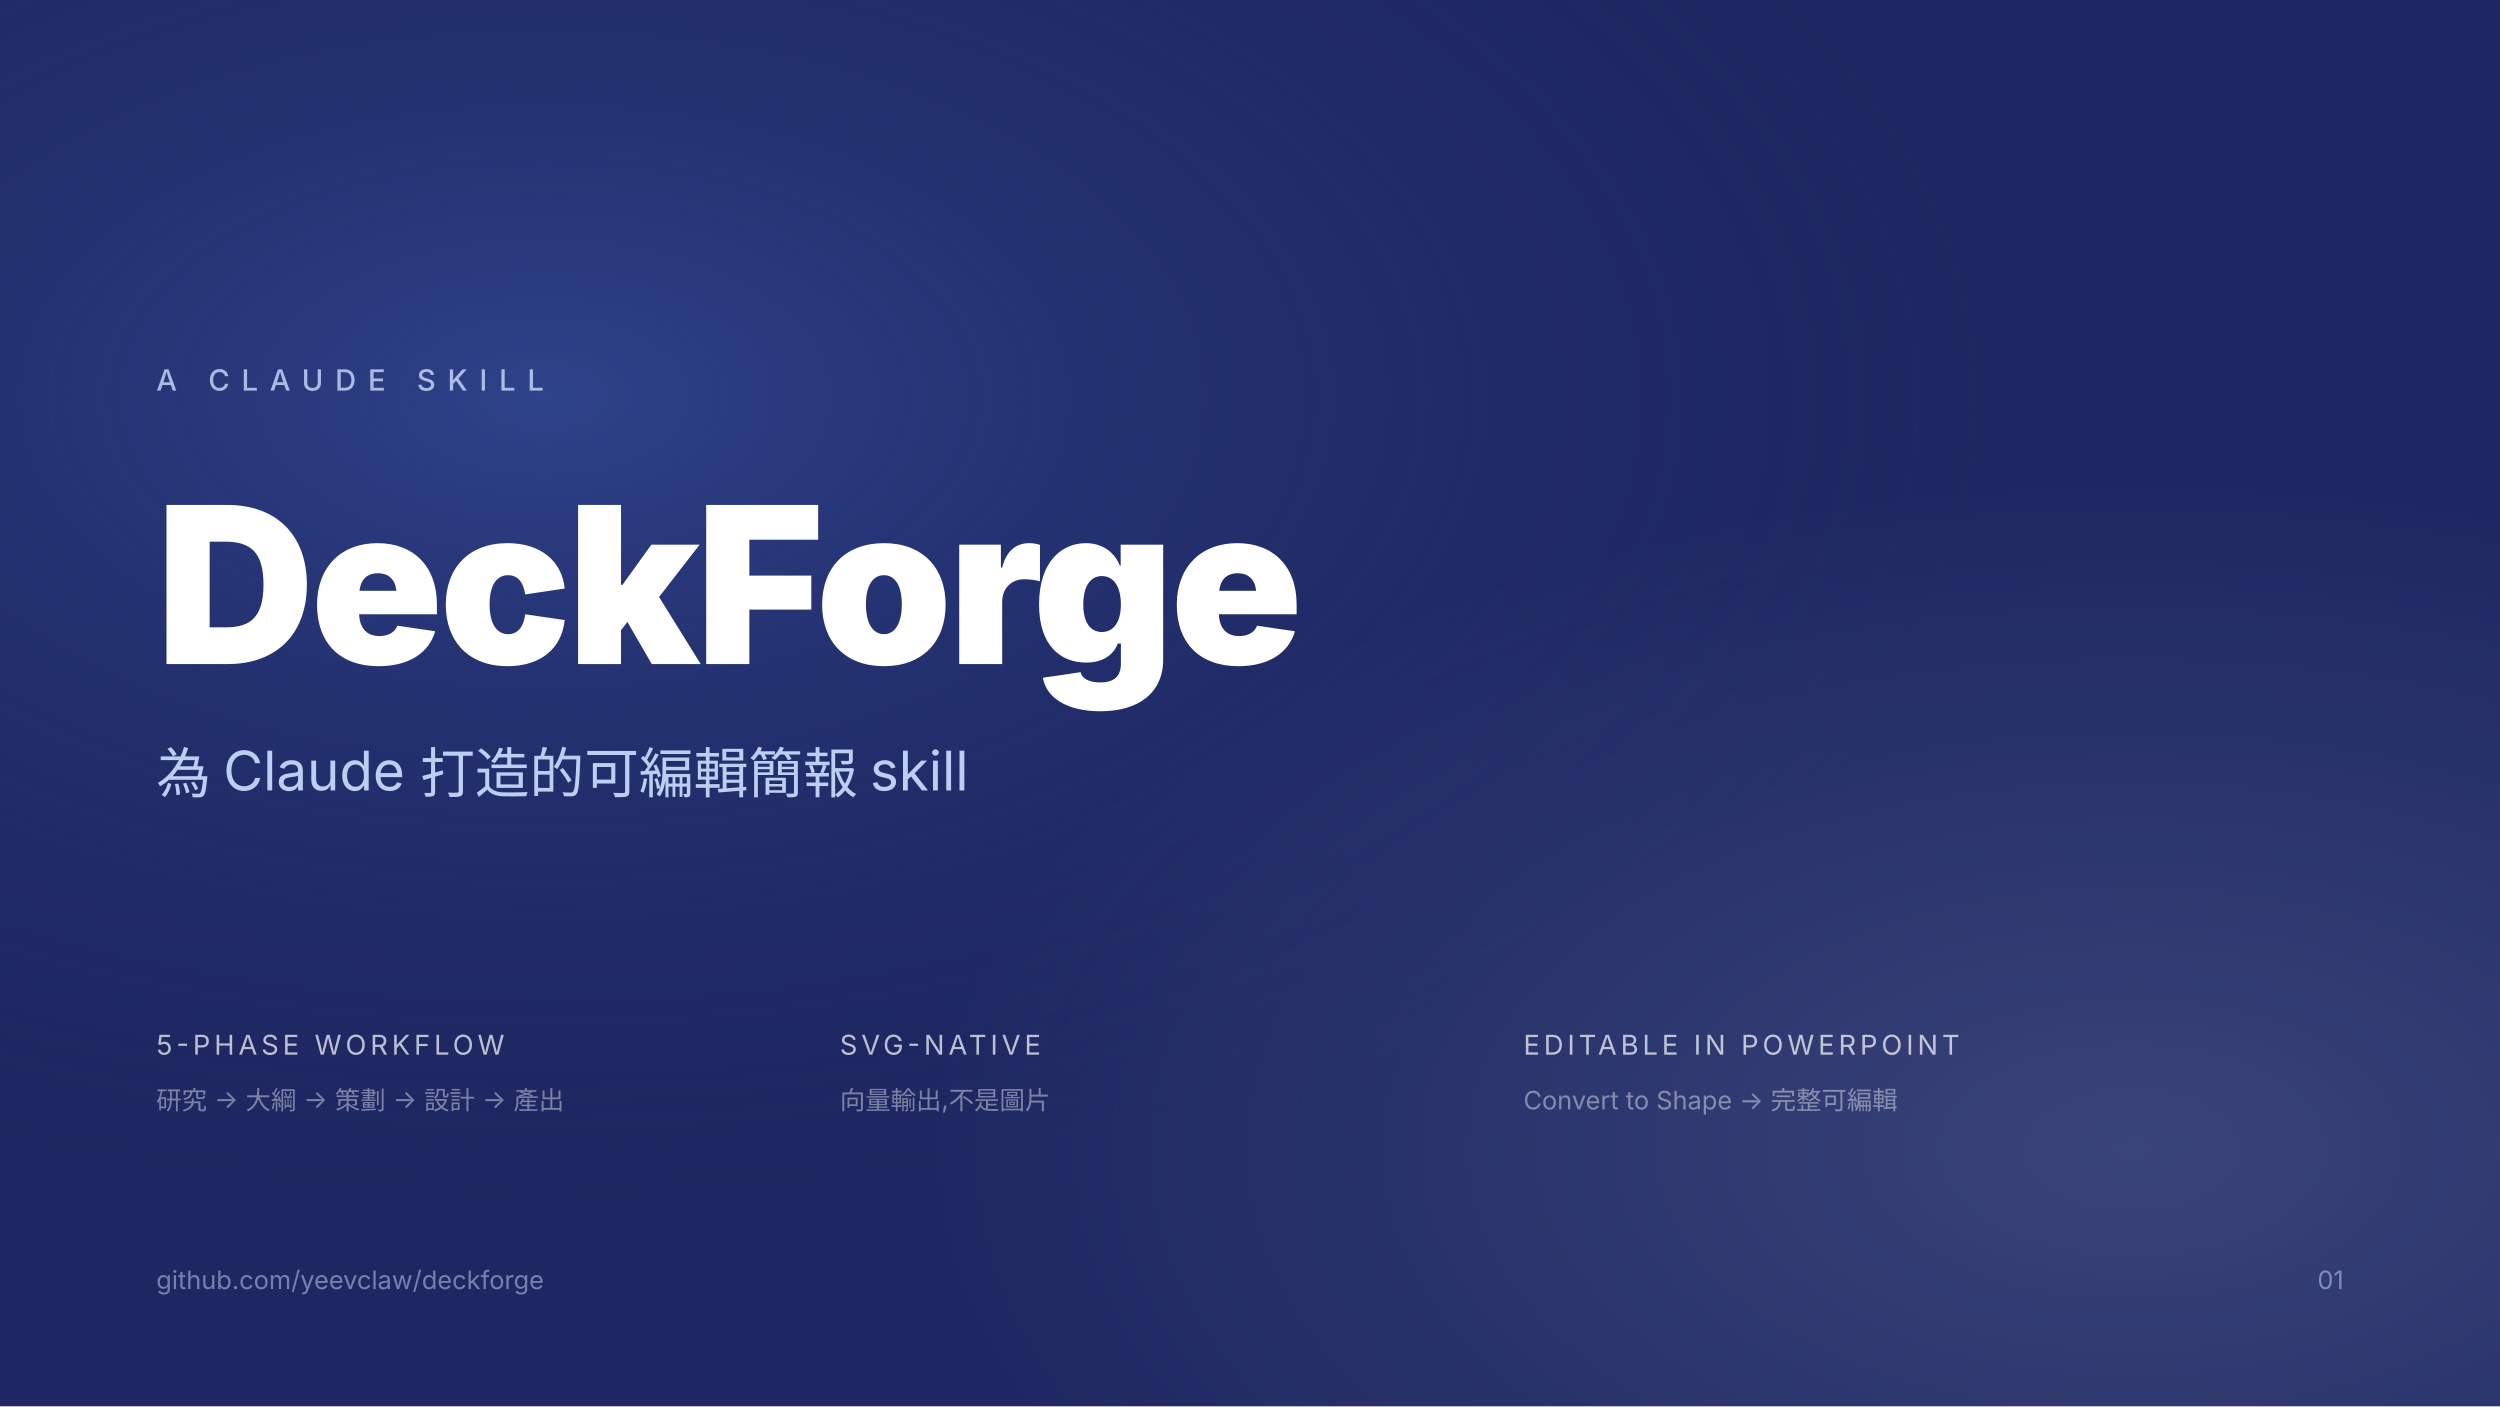
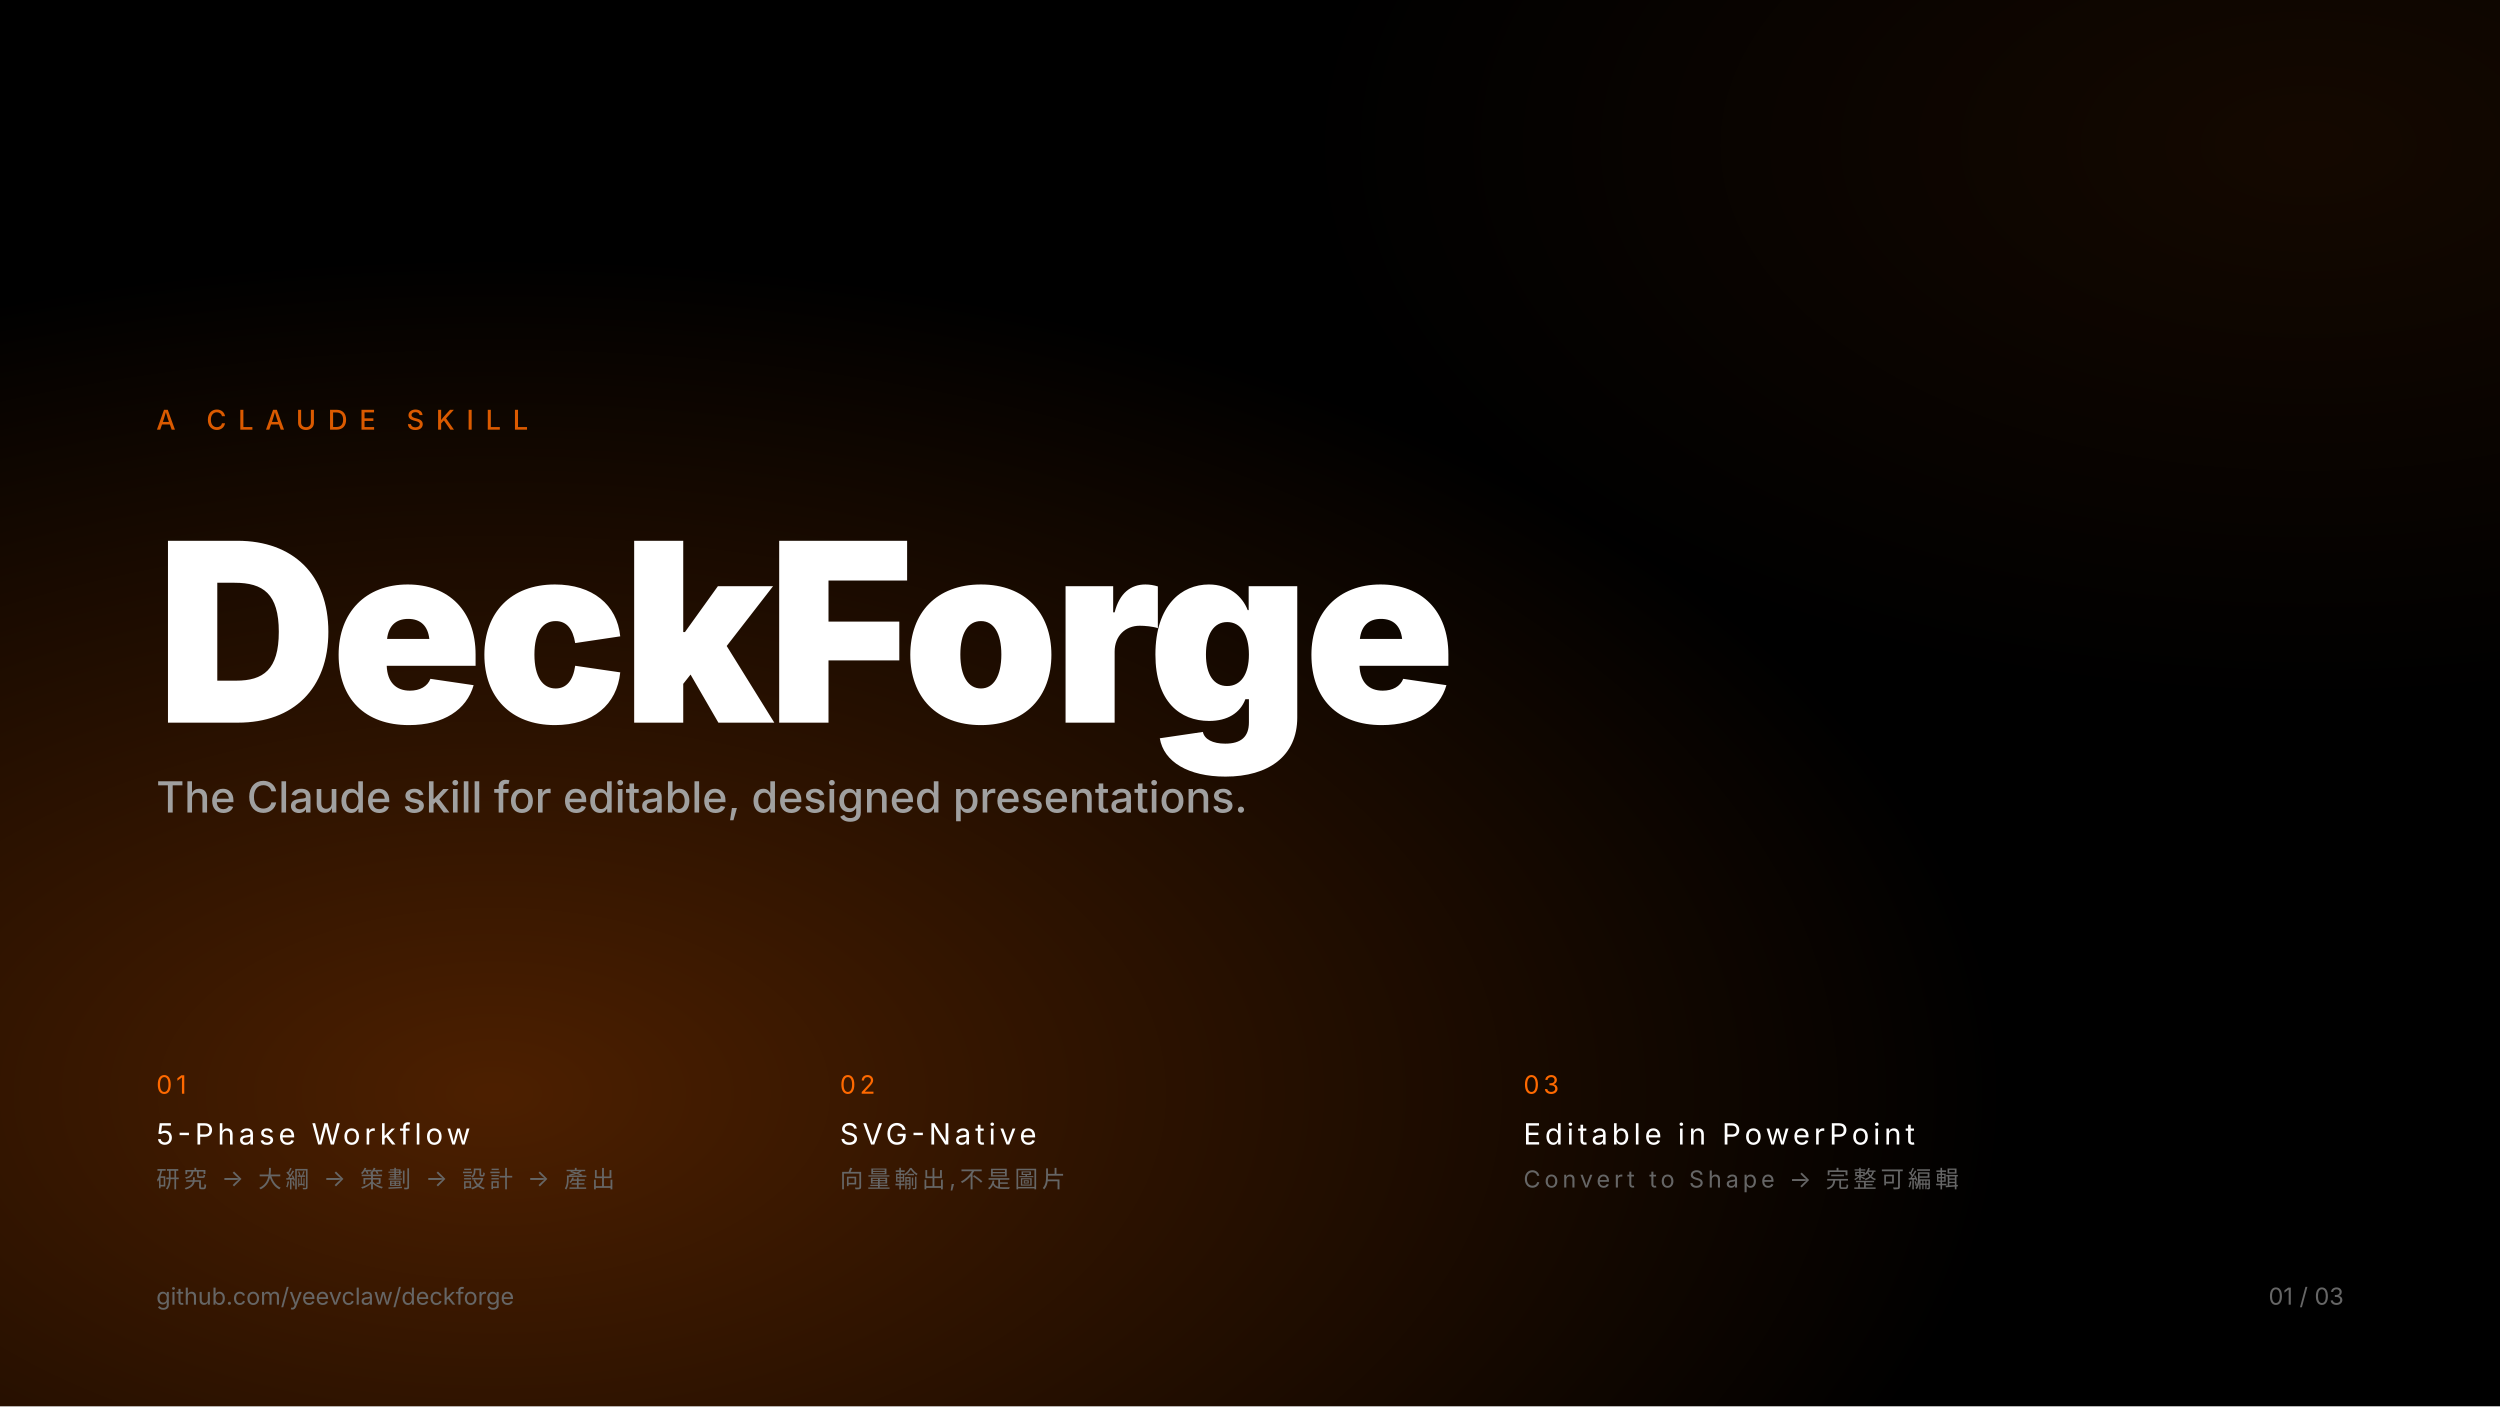
<svg xmlns="http://www.w3.org/2000/svg" viewBox="0 0 1280 720" width="1280" height="720" font-family="'Noto Sans TC', 'PingFang TC', 'Microsoft JhengHei', Inter, system-ui, sans-serif">
  <defs>
-     <radialGradient id="bgA" cx="22%" cy="28%" r="58%">
-       <stop offset="0%" stop-color="#3955A6" stop-opacity="0.6" />
-       <stop offset="100%" stop-color="#1E2761" stop-opacity="0" />
+     <radialGradient id="heroGlow" cx="20%" cy="78%" r="60%">
+       <stop offset="0%" stop-color="#FF6900" stop-opacity="0.30" />
+       <stop offset="100%" stop-color="#FF6900" stop-opacity="0" />
    </radialGradient>
-     <radialGradient id="bgB" cx="85%" cy="82%" r="48%">
-       <stop offset="0%" stop-color="#CADCFC" stop-opacity="0.16" />
-       <stop offset="100%" stop-color="#CADCFC" stop-opacity="0" />
+     <radialGradient id="topRight" cx="92%" cy="10%" r="40%">
+       <stop offset="0%" stop-color="#FF6900" stop-opacity="0.08" />
+       <stop offset="100%" stop-color="#FF6900" stop-opacity="0" />
    </radialGradient>
  </defs>
-   <rect width="1280" height="720" fill="#1E2761" />
-   <rect width="1280" height="720" fill="url(#bgA)" />
-   <rect width="1280" height="720" fill="url(#bgB)" />
-   <text x="80" y="200" font-size="15" font-weight="500" letter-spacing="6" fill="#CADCFC" opacity="0.8">A CLAUDE SKILL</text>
-   <text x="80" y="340" font-size="112" font-weight="900" fill="#FFFFFF" letter-spacing="-2">DeckForge</text>
-   <text x="80" y="406" font-size="28" font-weight="400" fill="#CADCFC" opacity="0.92">
-     為 Claude 打造的可編輯簡報 skill
+   <rect width="1280" height="720" fill="#000000" />
+   <rect width="1280" height="720" fill="url(#heroGlow)" />
+   <rect width="1280" height="720" fill="url(#topRight)" />
+   <text x="80" y="220" font-size="14" font-weight="500" letter-spacing="6" fill="#FF6900" opacity="0.85">A CLAUDE SKILL</text>
+   <text x="80" y="370" font-size="128" font-weight="900" fill="#FFFFFF" letter-spacing="-3">DeckForge</text>
+   <text x="80" y="416" font-size="22" font-weight="500" fill="#A0A0A0">
+     The Claude skill for editable, designed presentations.
  </text>
-   <g font-size="14" letter-spacing="2" fill="#FFFFFF" opacity="0.7">
-     <text x="80" y="540">5-PHASE WORKFLOW</text>
-     <text x="80" y="568" font-size="13" opacity="0.6" letter-spacing="0">
-       研究 → 大綱 → 策劃 → 設計 → 產出
-     </text>
-     <text x="430" y="540">SVG-NATIVE</text>
-     <text x="430" y="568" font-size="13" opacity="0.6" letter-spacing="0">
-       向量輸出,不是圖片
-     </text>
-     <text x="780" y="540">EDITABLE IN POWERPOINT</text>
-     <text x="780" y="568" font-size="13" opacity="0.6" letter-spacing="0">
-       Convert to Shape → 完整可編輯
-     </text>
+   <g font-size="13" letter-spacing="2">
+     <text x="80" y="560" fill="#FF6900">01</text>
+     <text x="80" y="586" font-size="15" fill="#FFFFFF">5-Phase Workflow</text>
+     <text x="80" y="608" font-size="12" fill="#666666">研究 → 大綱 → 策劃 → 設計 → 產出</text>
+     <text x="430" y="560" fill="#FF6900">02</text>
+     <text x="430" y="586" font-size="15" fill="#FFFFFF">SVG-Native</text>
+     <text x="430" y="608" font-size="12" fill="#666666">向量輸出,不是圖片</text>
+     <text x="780" y="560" fill="#FF6900">03</text>
+     <text x="780" y="586" font-size="15" fill="#FFFFFF">Editable in PowerPoint</text>
+     <text x="780" y="608" font-size="12" fill="#666666">Convert to Shape → 完整可編輯</text>
  </g>
-   <text x="80" y="660" font-size="13" fill="#CADCFC" opacity="0.5">github.com/yeevclaw/deckforge</text>
-   <text x="1200" y="660" font-size="13" fill="#CADCFC" opacity="0.5" text-anchor="end">01</text>
+   <text x="80" y="668" font-size="12" fill="#666666">github.com/yeevclaw/deckforge</text>
+   <text x="1200" y="668" font-size="12" fill="#666666" text-anchor="end">01 / 03</text>
</svg>
